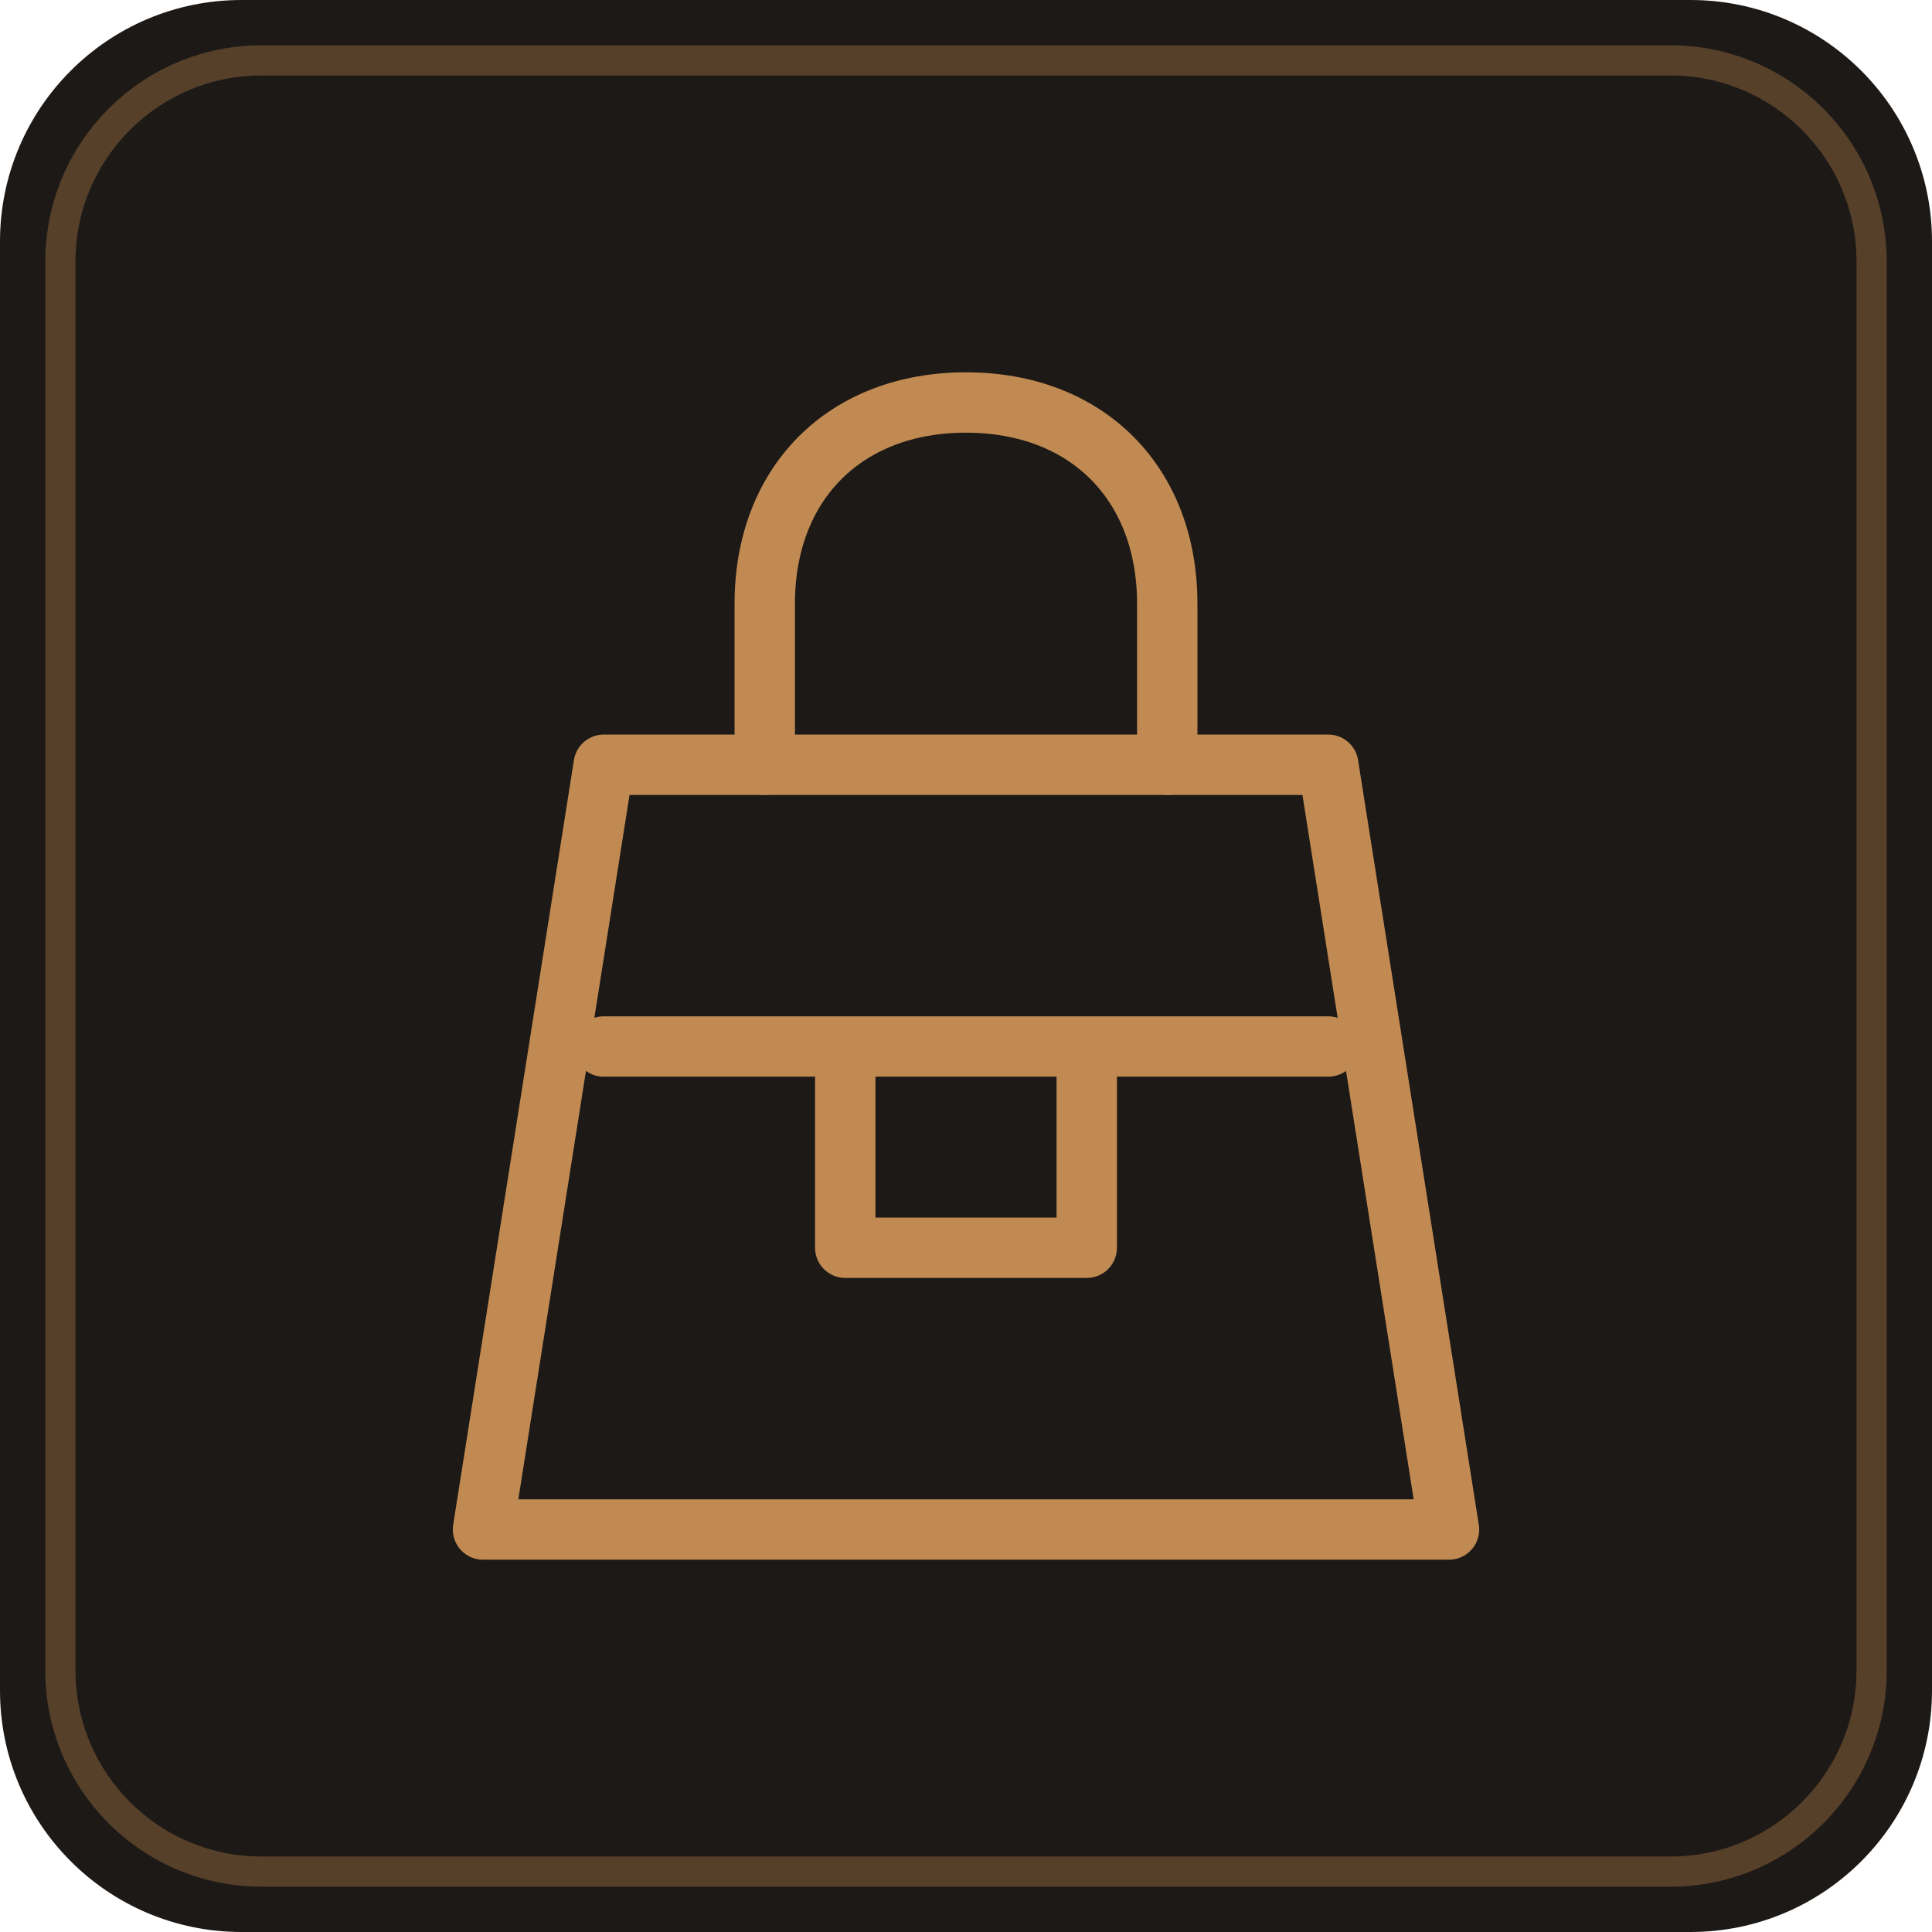
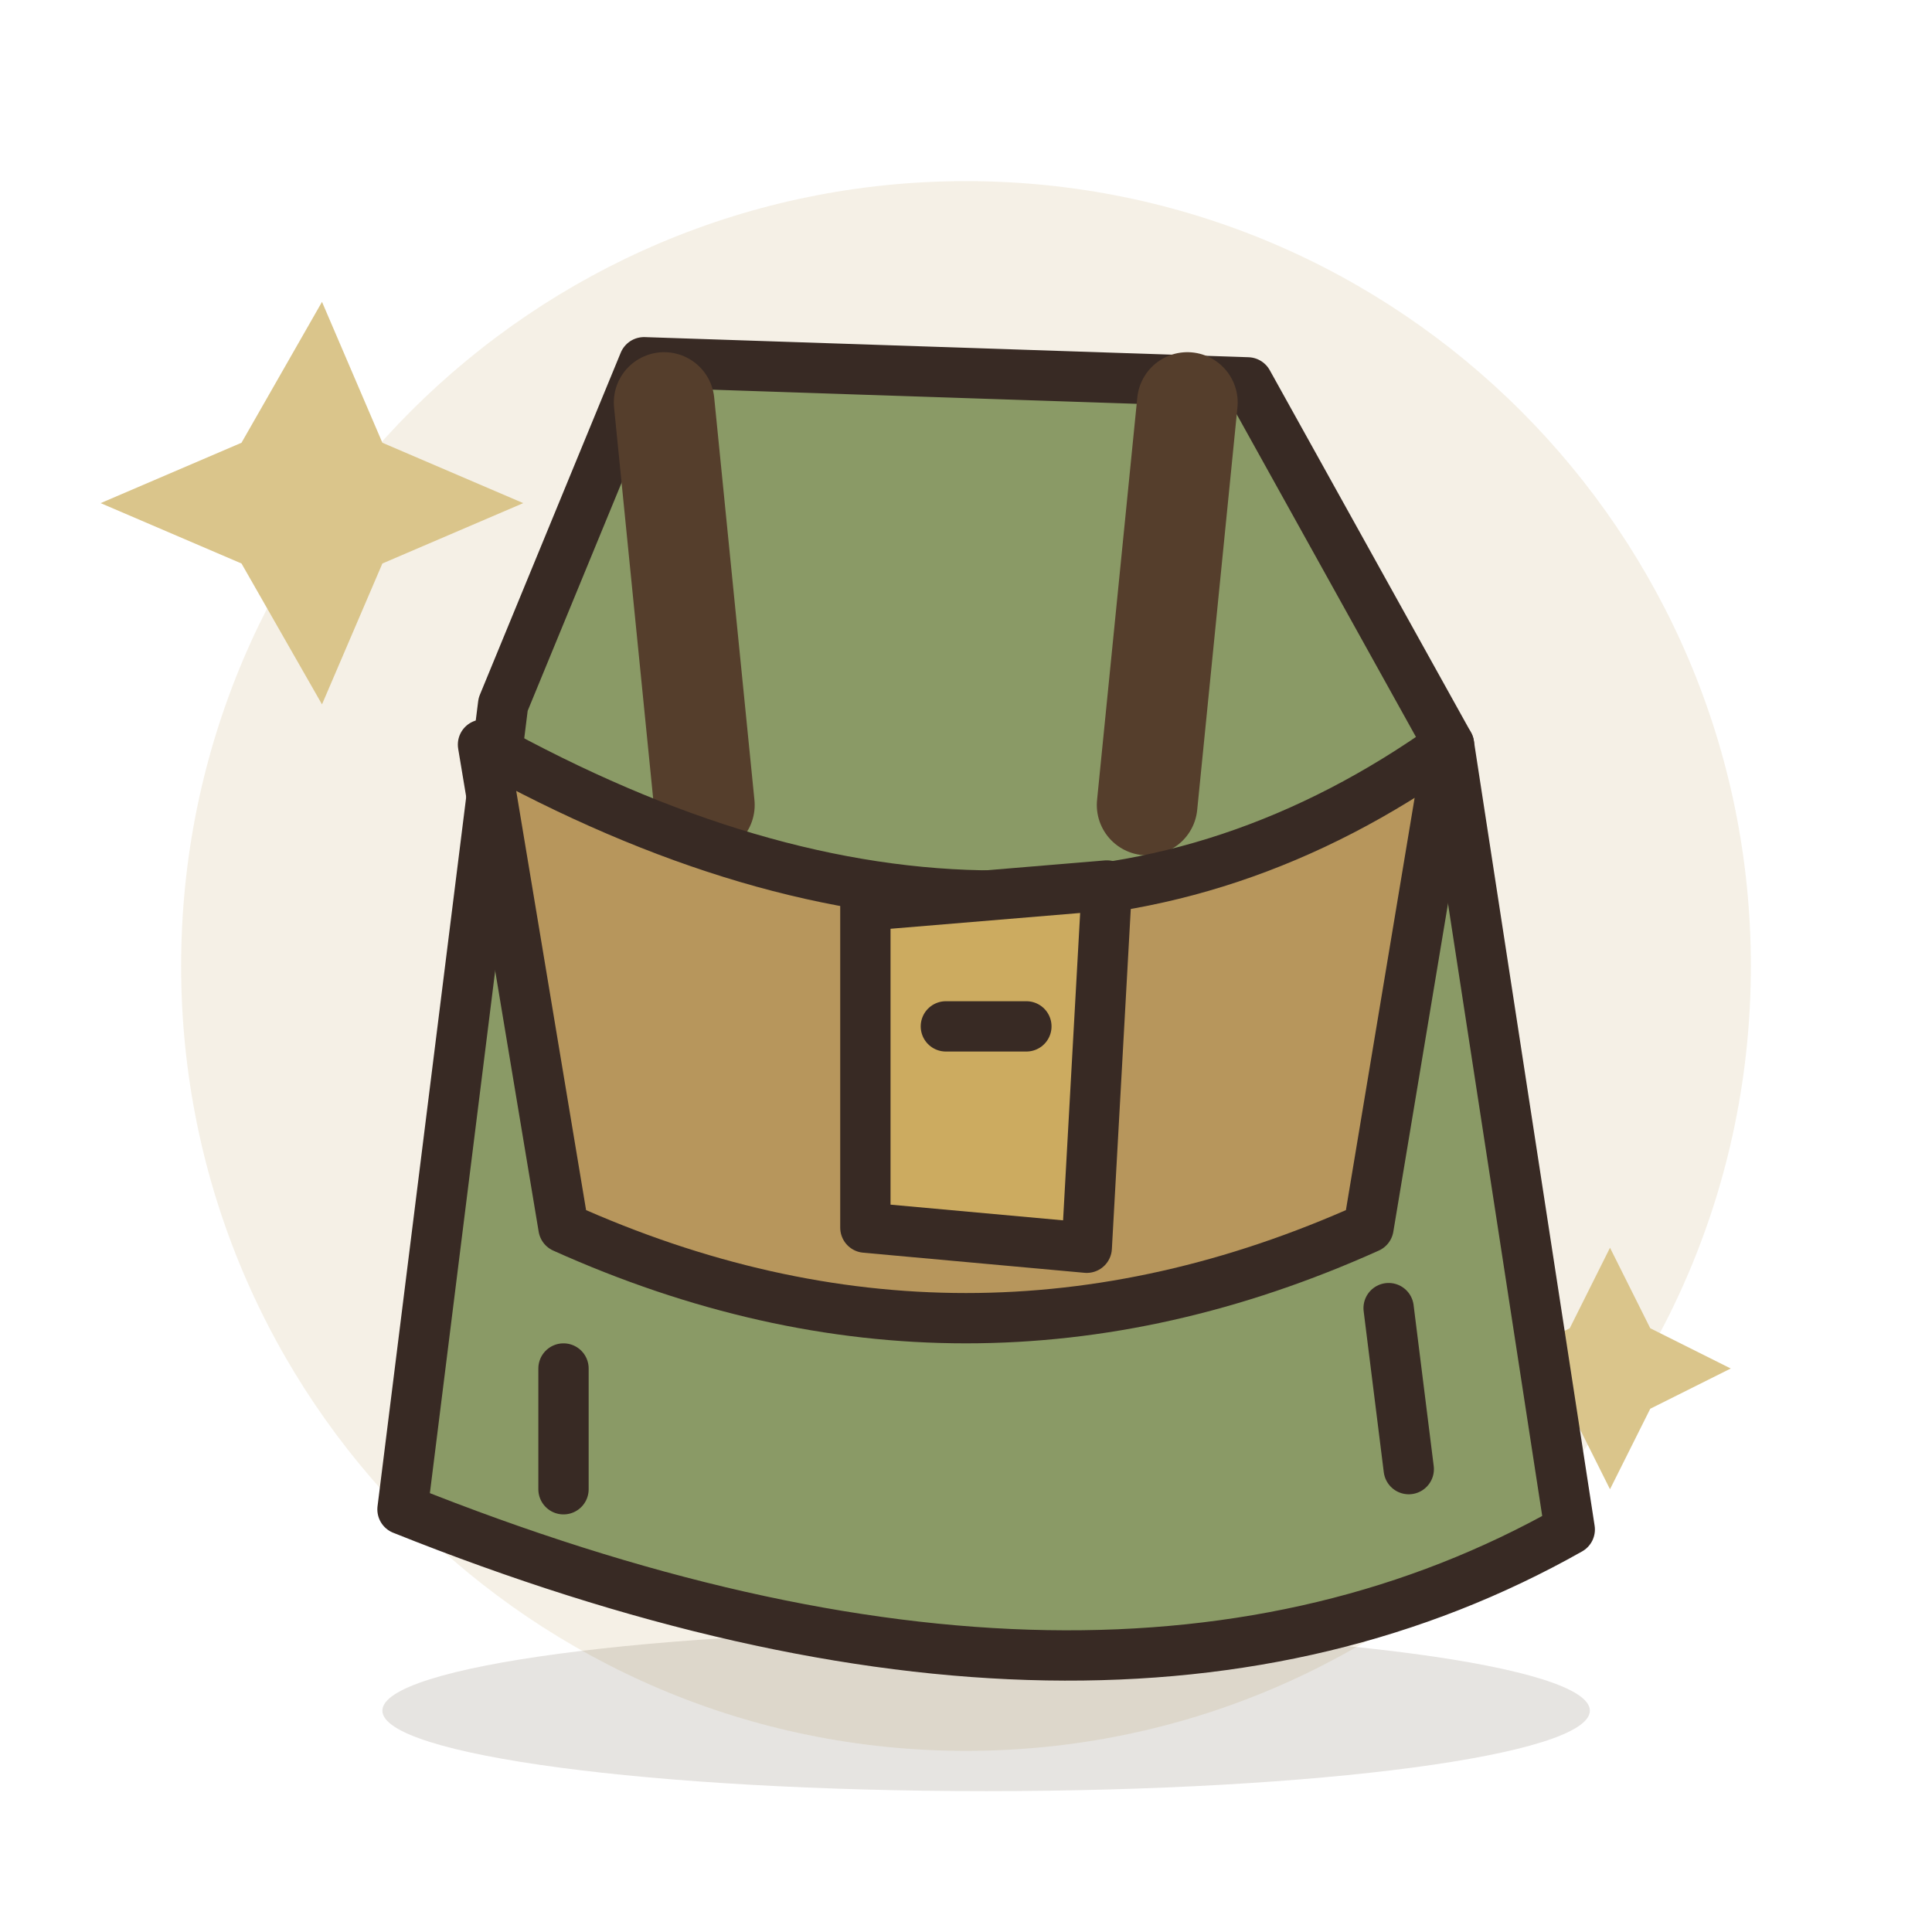
- <svg xmlns="http://www.w3.org/2000/svg" viewBox="0 0 96 96" role="img" aria-hidden="true">
-   <rect width="96" height="96" rx="12" fill="#1d1916" />
-   <rect x="3" y="3" width="90" height="90" rx="10" fill="none" stroke="#c08a52" stroke-opacity=".35" stroke-width="1.5" />
-   <g fill="none" stroke="#c08a52" stroke-width="3" stroke-linecap="round" stroke-linejoin="round">
-     <path d="M30 38h36l6 38H24z" />
-     <path d="M38 38v-8c0-6 4-10 10-10s10 4 10 10v8" />
-     <path d="M30 52h36M42 52v10h12V52" />
+ <svg xmlns="http://www.w3.org/2000/svg" viewBox="0 0 96 96" aria-hidden="true">
+   <circle cx="48" cy="48" r="39" fill="#c8ae75" opacity=".18" />
+   <path d="m12 22 4-7 3 7 7 3-7 3-3 7-4-7-7-3Zm66 44 2-4 2 4 4 2-4 2-2 4-2-4-4-2Z" fill="#dac58b" />
+   <ellipse cx="49" cy="85" rx="30" ry="4" fill="#4c3824" opacity=".14" />
+   <g stroke="#382a24" stroke-width="2.5" stroke-linejoin="round" stroke-linecap="round">
+     <path d="m25 35 7-17 30 1 10 18 6 39q-23 13-58-1Z" fill="#8a9a66" />
+     <path d="m33 20 2 20m24-20-2 20" stroke="#553e2c" stroke-width="5" />
+     <path d="M24 37q27 15 48 0l-4 24q-20 9-40 0Z" fill="#b7965c" />
+     <path d="m43 45 12-1-1 18-11-1Z" fill="#ccab60" />
+     <path d="m47 51 4 0m-23 17 0 6m41-9 1 8" fill="none" />
  </g>
</svg>
